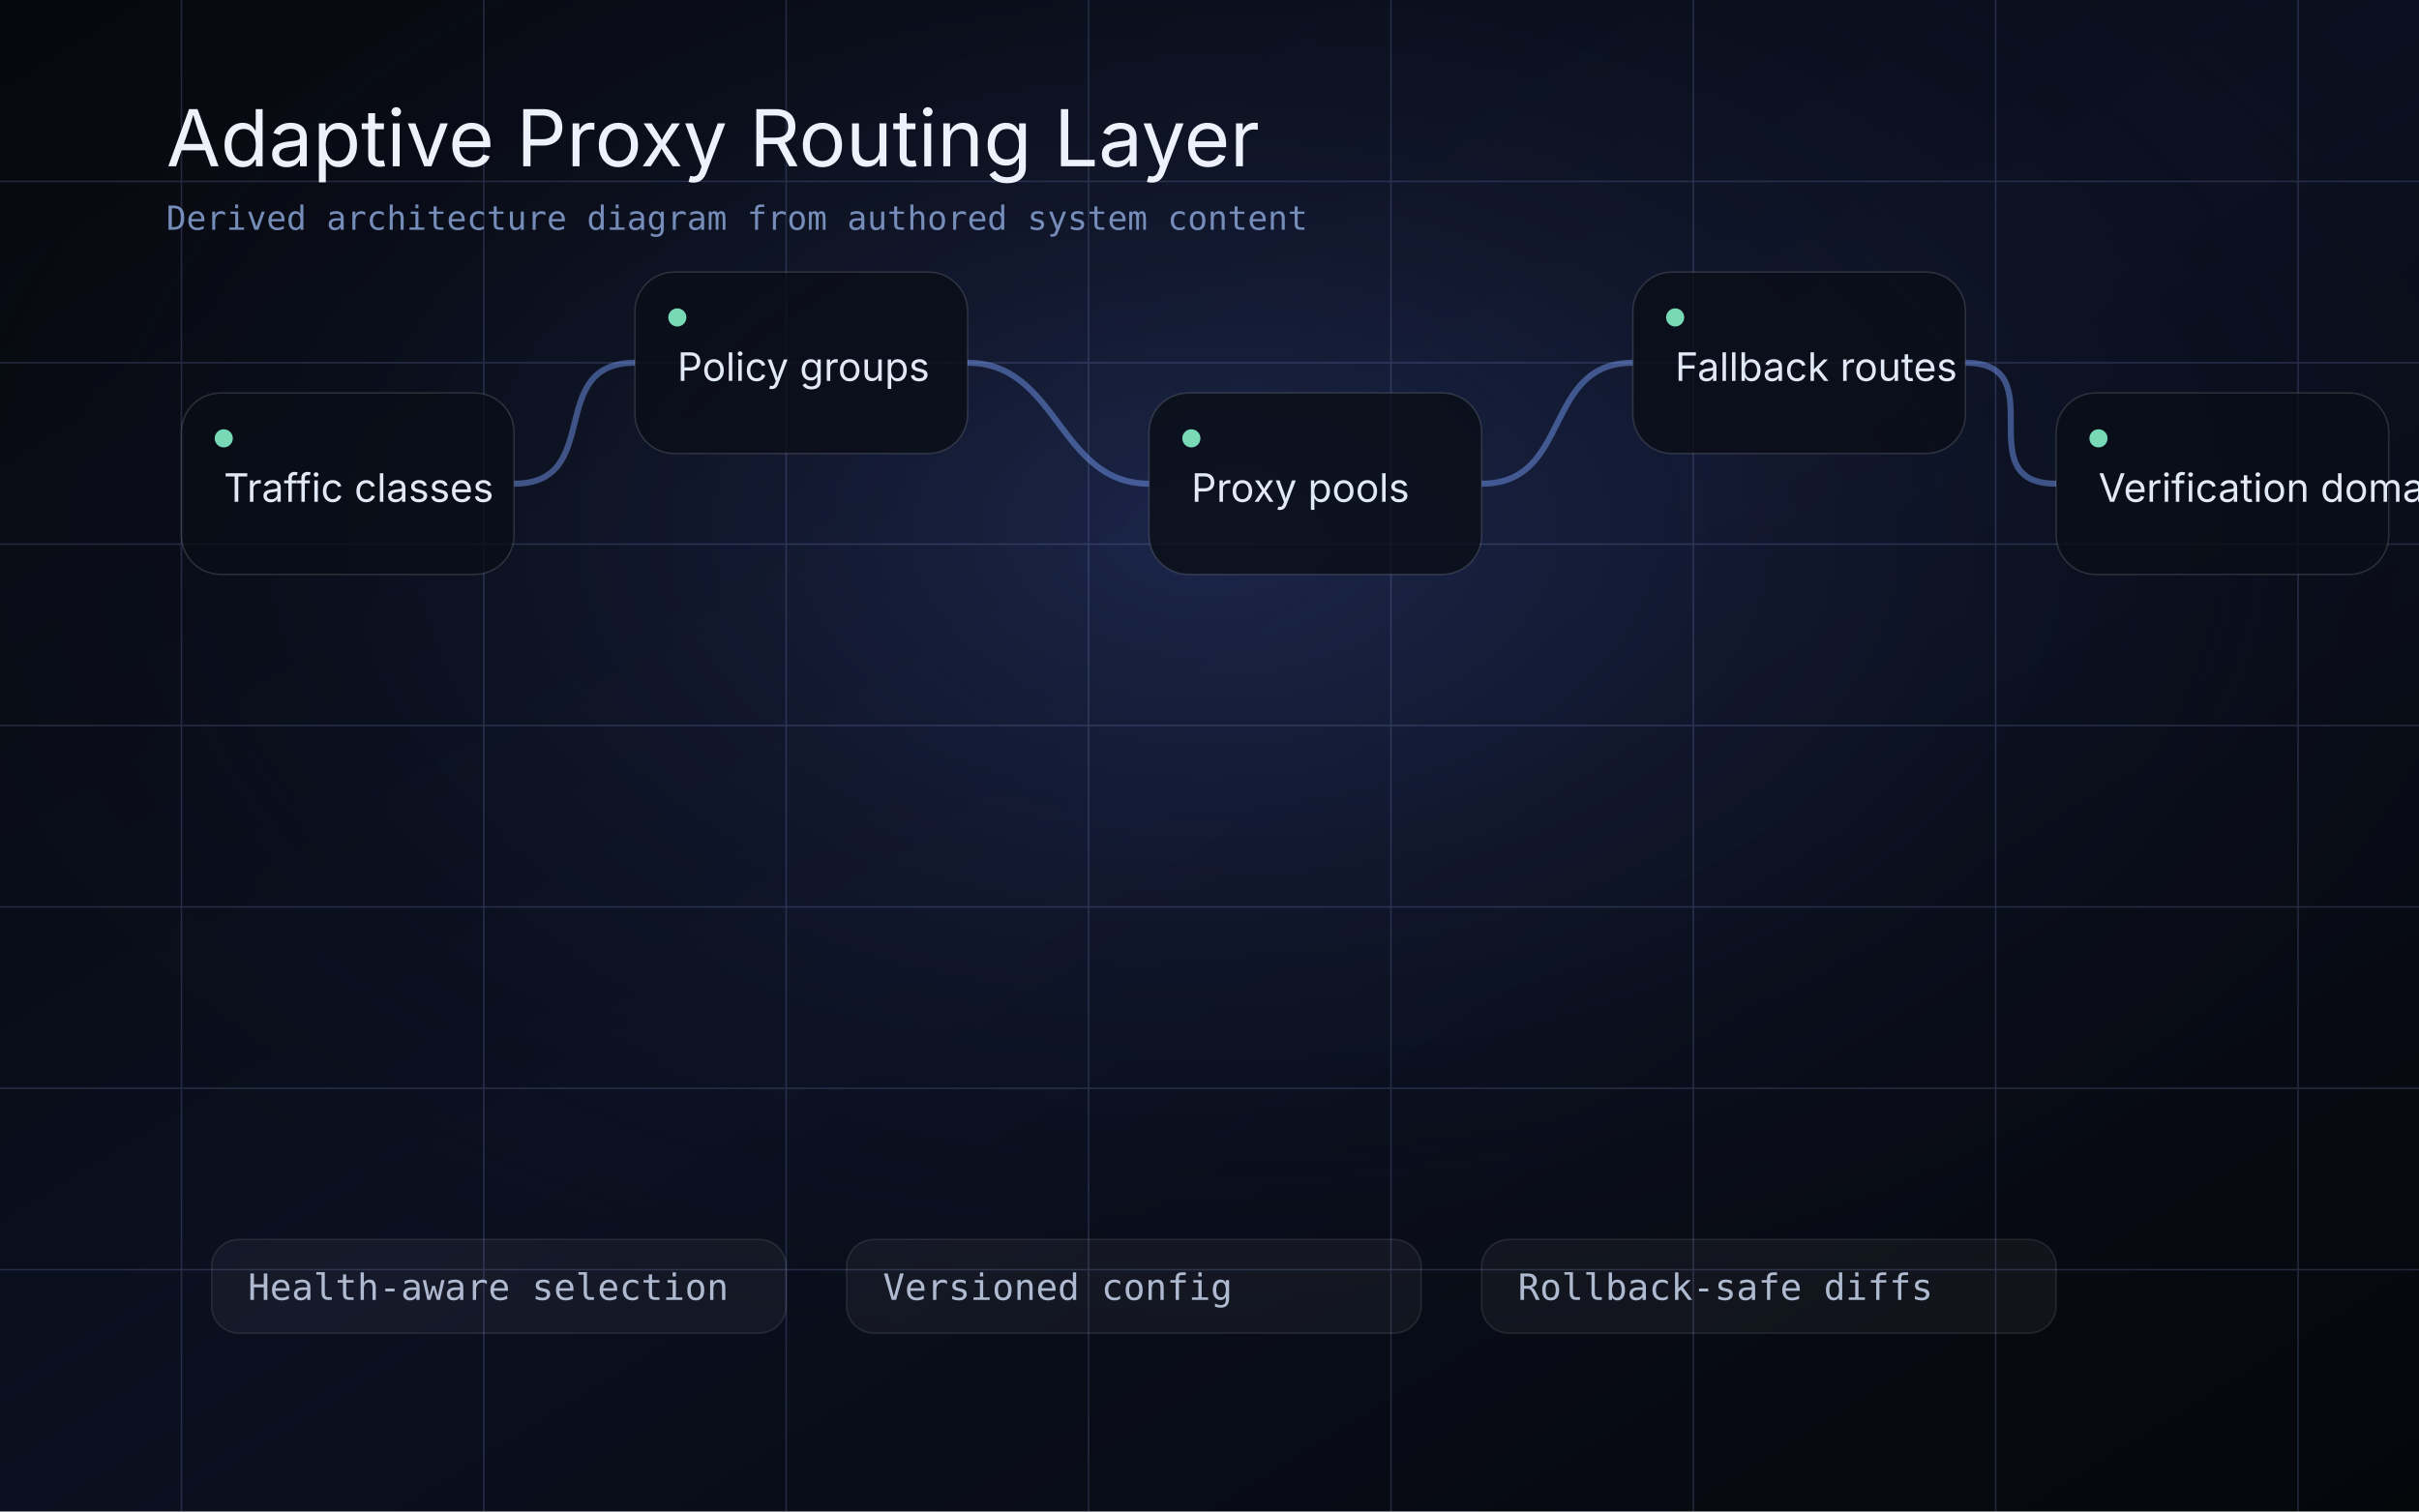
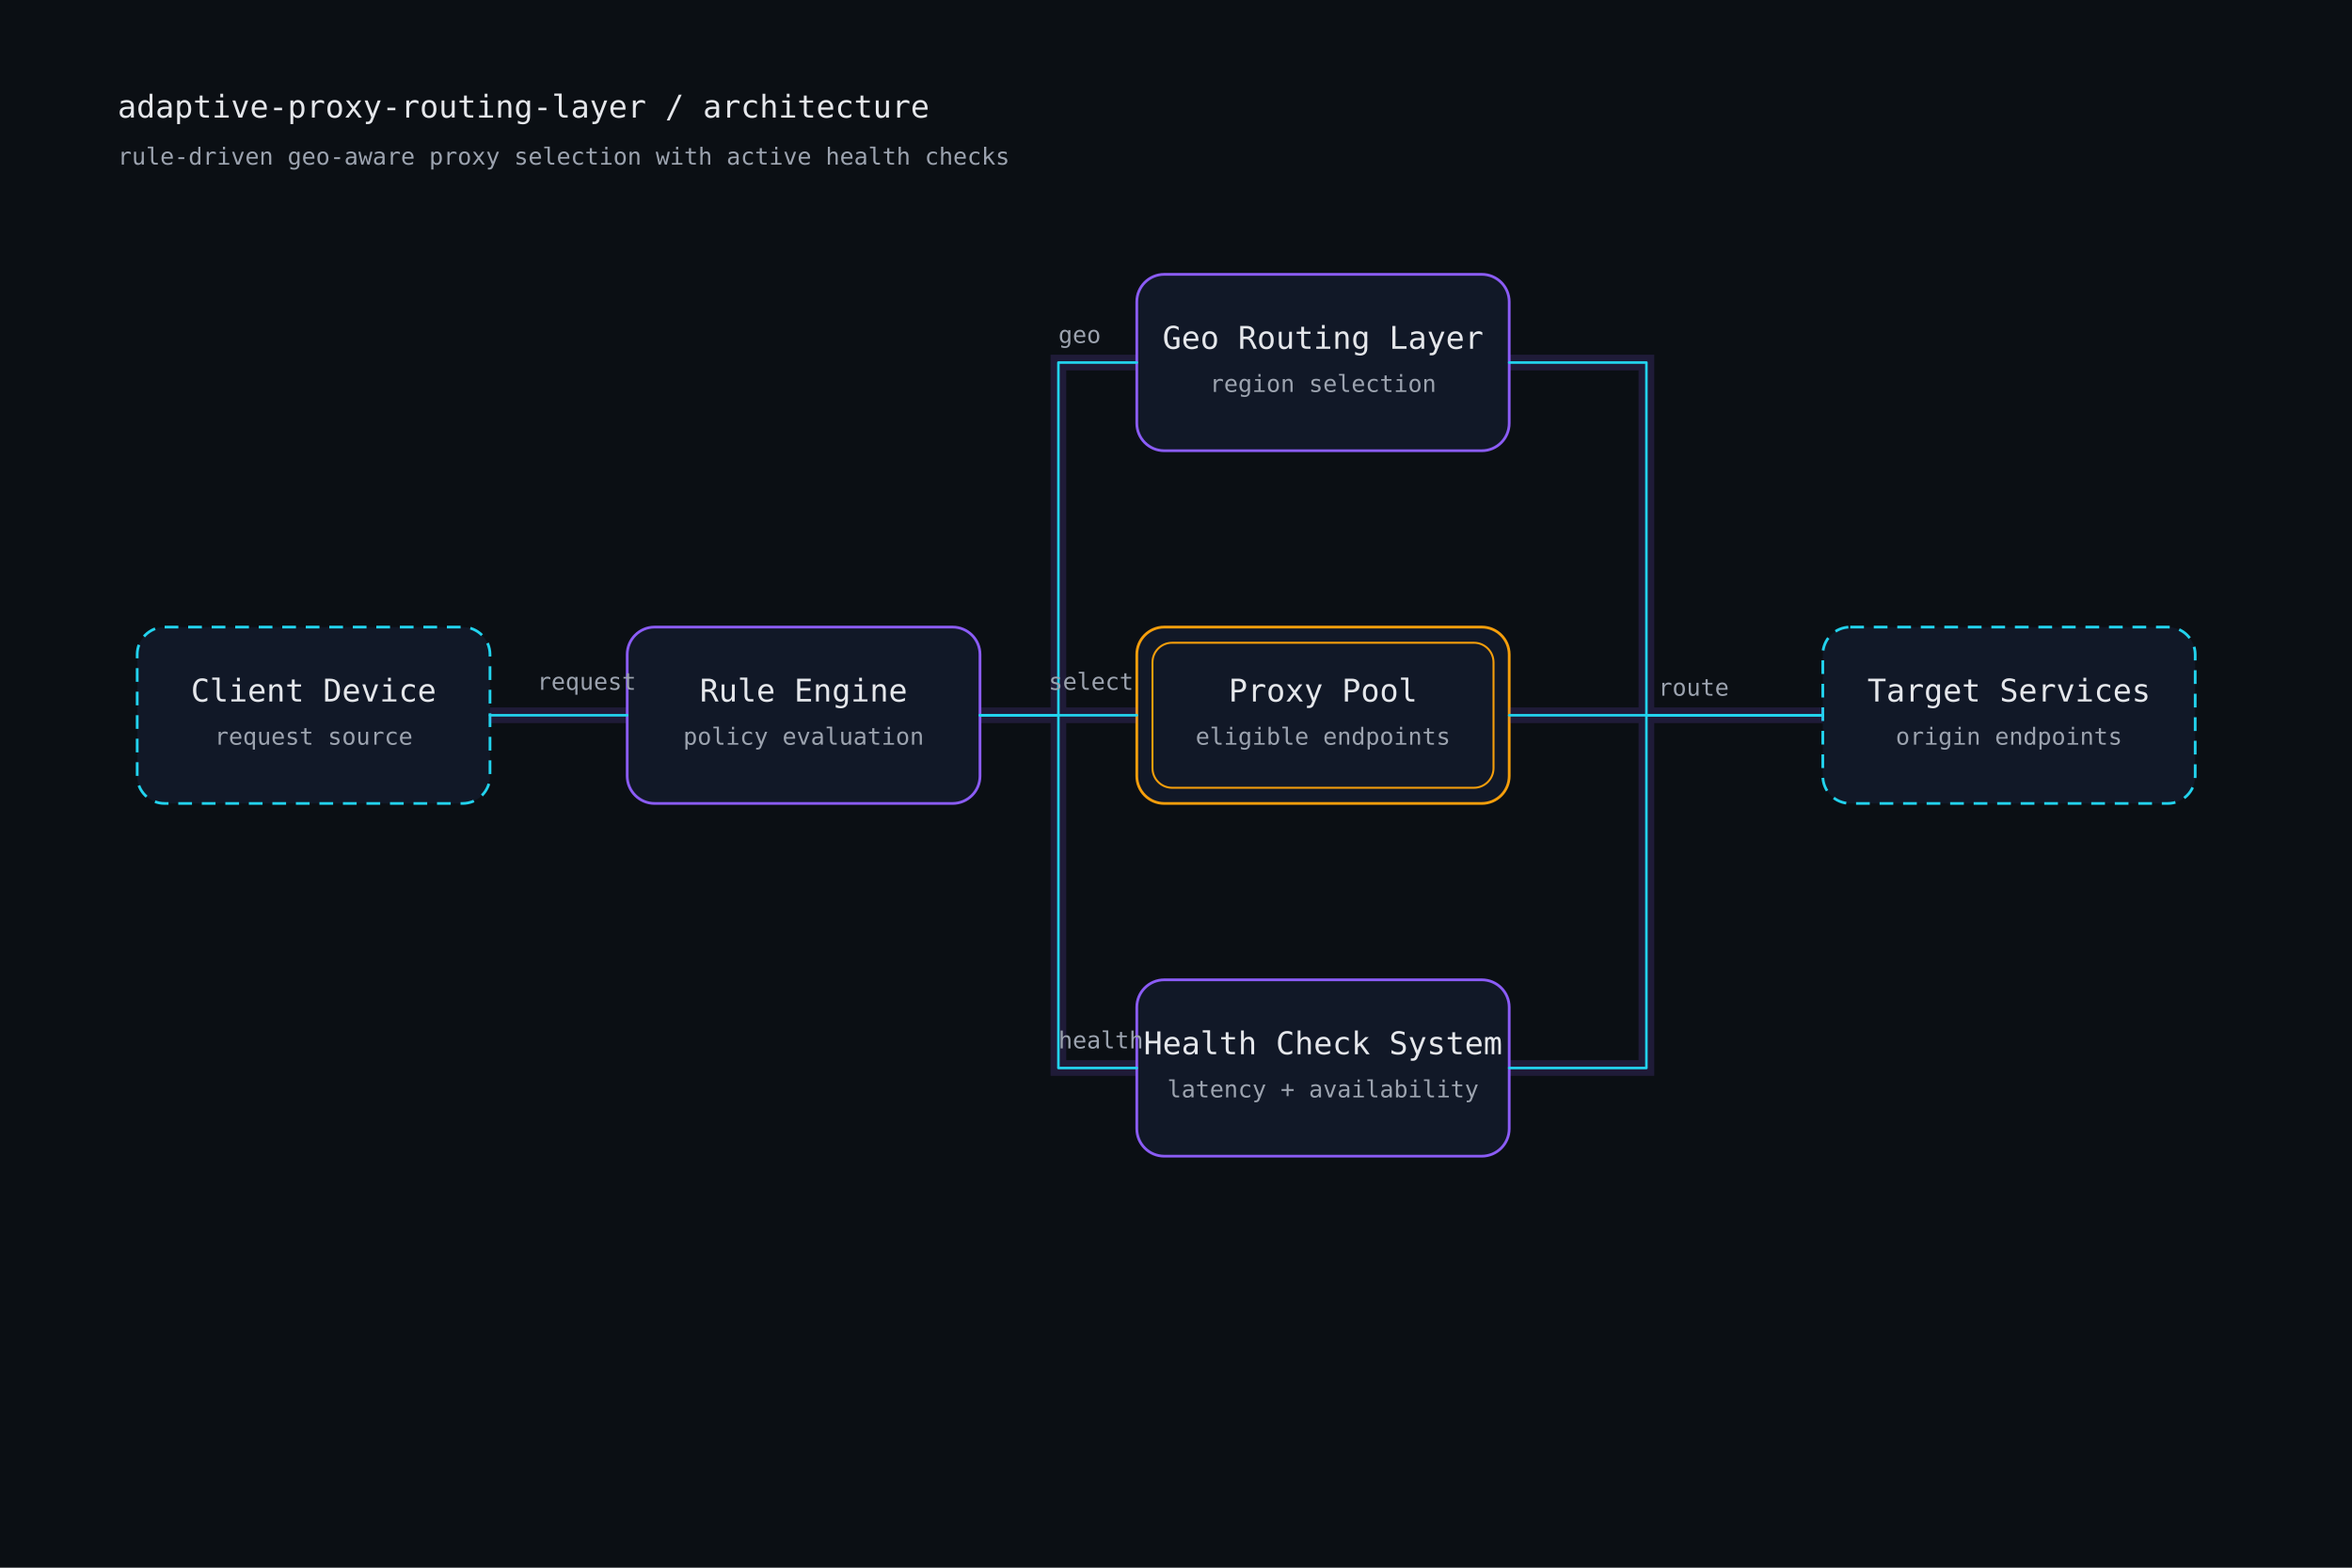
- <svg xmlns="http://www.w3.org/2000/svg" width="1600" height="1000" viewBox="0 0 1600 1000">
+ <svg xmlns="http://www.w3.org/2000/svg" width="1200" height="800" viewBox="0 0 1200 800">
  <defs>
-     <linearGradient id="bg" x1="0" y1="0" x2="1" y2="1">
-       <stop offset="0%" stop-color="#06080d" />
-       <stop offset="50%" stop-color="#0b1020" />
-       <stop offset="100%" stop-color="#05070b" />
-     </linearGradient>
-     <radialGradient id="glow" cx="50%" cy="35%" r="60%">
-       <stop offset="0%" stop-color="rgba(99,132,255,0.20)" />
-       <stop offset="100%" stop-color="rgba(0,0,0,0)" />
-     </radialGradient>
+     <style>
+       .bg{fill:#0B0F14}.node{fill:#111827;stroke:#8B5CF6;stroke-width:1.4}.ext{fill:#111827;stroke:#22D3EE;stroke-width:1.4;stroke-dasharray:7 5}.data{fill:#111827;stroke:#F59E0B;stroke-width:1.4}.inner{fill:none;stroke:#F59E0B;stroke-width:1}.text{fill:#E5E7EB;font:16px ui-monospace,SFMono-Regular,Menlo,Monaco,Consolas,monospace}.sub{fill:#9CA3AF;font:12px ui-monospace,SFMono-Regular,Menlo,Monaco,Consolas,monospace}.line{fill:none;stroke:#22D3EE;stroke-width:1.3;stroke-linecap:round;stroke-linejoin:round}.glow{stroke:#8B5CF6;stroke-opacity:.16;stroke-width:8;fill:none}
+     </style>
  </defs>
-   <rect width="100%" height="100%" fill="url(#bg)" />
-   <rect width="100%" height="100%" fill="url(#glow)" />
-   <g opacity="0.18">
-     <path d="M0 120 H1600 M0 240 H1600 M0 360 H1600 M0 480 H1600 M0 600 H1600 M0 720 H1600 M0 840 H1600" stroke="#9fb6ff" stroke-width="1" />
-     <path d="M120 0 V1000 M320 0 V1000 M520 0 V1000 M720 0 V1000 M920 0 V1000 M1120 0 V1000 M1320 0 V1000 M1520 0 V1000" stroke="#9fb6ff" stroke-width="1" />
-   </g>
-   <text x="110" y="110" font-family="Inter, Arial, sans-serif" font-size="52" fill="rgba(240,245,255,0.98)">Adaptive Proxy Routing Layer</text>
-   <text x="110" y="152" font-family="JetBrains Mono, monospace" font-size="22" fill="rgba(123,147,193,0.95)">Derived architecture diagram from authored system content</text>
-   <path d="M340 320.0 C 400 320.0, 360 240.0, 420 240.0" stroke="rgba(122,162,255,0.45)" stroke-width="4" fill="none" />
-   <path d="M640 240.0 C 700 240.0, 700 320.0, 760 320.0" stroke="rgba(122,162,255,0.45)" stroke-width="4" fill="none" />
-   <path d="M980 320.0 C 1040 320.0, 1020 240.0, 1080 240.0" stroke="rgba(122,162,255,0.45)" stroke-width="4" fill="none" />
-   <path d="M1300 240.0 C 1360 240.0, 1300 320.0, 1360 320.0" stroke="rgba(122,162,255,0.45)" stroke-width="4" fill="none" />
-   <g>
-     <rect x="120" y="260" rx="26" ry="26" width="220" height="120" fill="rgba(10,14,22,0.78)" stroke="rgba(255,255,255,0.14)" />
-     <circle cx="148" cy="290" r="6" fill="rgba(132,240,200,0.9)" />
-     <text x="148" y="332" font-family="Inter, Arial, sans-serif" font-size="26" fill="rgba(235,241,255,0.96)">Traffic classes</text>
-   </g>
-   <g>
-     <rect x="420" y="180" rx="26" ry="26" width="220" height="120" fill="rgba(10,14,22,0.78)" stroke="rgba(255,255,255,0.14)" />
-     <circle cx="448" cy="210" r="6" fill="rgba(132,240,200,0.9)" />
-     <text x="448" y="252" font-family="Inter, Arial, sans-serif" font-size="26" fill="rgba(235,241,255,0.96)">Policy groups</text>
-   </g>
-   <g>
-     <rect x="760" y="260" rx="26" ry="26" width="220" height="120" fill="rgba(10,14,22,0.78)" stroke="rgba(255,255,255,0.14)" />
-     <circle cx="788" cy="290" r="6" fill="rgba(132,240,200,0.9)" />
-     <text x="788" y="332" font-family="Inter, Arial, sans-serif" font-size="26" fill="rgba(235,241,255,0.96)">Proxy pools</text>
-   </g>
-   <g>
-     <rect x="1080" y="180" rx="26" ry="26" width="220" height="120" fill="rgba(10,14,22,0.78)" stroke="rgba(255,255,255,0.14)" />
-     <circle cx="1108" cy="210" r="6" fill="rgba(132,240,200,0.9)" />
-     <text x="1108" y="252" font-family="Inter, Arial, sans-serif" font-size="26" fill="rgba(235,241,255,0.96)">Fallback routes</text>
-   </g>
-   <g>
-     <rect x="1360" y="260" rx="26" ry="26" width="220" height="120" fill="rgba(10,14,22,0.78)" stroke="rgba(255,255,255,0.14)" />
-     <circle cx="1388" cy="290" r="6" fill="rgba(132,240,200,0.9)" />
-     <text x="1388" y="332" font-family="Inter, Arial, sans-serif" font-size="26" fill="rgba(235,241,255,0.96)">Verification domains</text>
-   </g>
-   <rect x="140" y="820" rx="18" ry="18" width="380" height="62" fill="rgba(255,255,255,0.04)" stroke="rgba(255,255,255,0.10)" />
-   <text x="164" y="860" font-family="JetBrains Mono, monospace" font-size="24" fill="rgba(188,200,223,0.92)">Health-aware selection</text>
-   <rect x="560" y="820" rx="18" ry="18" width="380" height="62" fill="rgba(255,255,255,0.04)" stroke="rgba(255,255,255,0.10)" />
-   <text x="584" y="860" font-family="JetBrains Mono, monospace" font-size="24" fill="rgba(188,200,223,0.92)">Versioned config</text>
-   <rect x="980" y="820" rx="18" ry="18" width="380" height="62" fill="rgba(255,255,255,0.04)" stroke="rgba(255,255,255,0.10)" />
-   <text x="1004" y="860" font-family="JetBrains Mono, monospace" font-size="24" fill="rgba(188,200,223,0.92)">Rollback-safe diffs</text>
+   <rect class="bg" width="1200" height="800" />
+   <text x="60" y="60" class="text">adaptive-proxy-routing-layer / architecture</text>
+   <text x="60" y="84" class="sub">rule-driven geo-aware proxy selection with active health checks</text>
+   <rect x="70" y="320" rx="14" ry="14" width="180" height="90" class="ext" />
+   <text x="160" y="358" text-anchor="middle" class="text">Client Device</text>
+   <text x="160" y="380" text-anchor="middle" class="sub">request source</text>
+   <rect x="320" y="320" rx="14" ry="14" width="180" height="90" class="node" />
+   <text x="410" y="358" text-anchor="middle" class="text">Rule Engine</text>
+   <text x="410" y="380" text-anchor="middle" class="sub">policy evaluation</text>
+   <rect x="580" y="140" rx="14" ry="14" width="190" height="90" class="node" />
+   <text x="675" y="178" text-anchor="middle" class="text">Geo Routing Layer</text>
+   <text x="675" y="200" text-anchor="middle" class="sub">region selection</text>
+   <rect x="580" y="320" rx="14" ry="14" width="190" height="90" class="data" />
+   <rect x="588" y="328" rx="10" ry="10" width="174" height="74" class="inner" />
+   <text x="675" y="358" text-anchor="middle" class="text">Proxy Pool</text>
+   <text x="675" y="380" text-anchor="middle" class="sub">eligible endpoints</text>
+   <rect x="580" y="500" rx="14" ry="14" width="190" height="90" class="node" />
+   <text x="675" y="538" text-anchor="middle" class="text">Health Check System</text>
+   <text x="675" y="560" text-anchor="middle" class="sub">latency + availability</text>
+   <rect x="930" y="320" rx="14" ry="14" width="190" height="90" class="ext" />
+   <text x="1025" y="358" text-anchor="middle" class="text">Target Services</text>
+   <text x="1025" y="380" text-anchor="middle" class="sub">origin endpoints</text>
+   <path class="glow" d="M250 365H320M500 365H540V185H580M500 365H580M500 365H540V545H580M770 185H840V365H930M770 365H930M770 545H840V365H930" />
+   <path class="line" d="M250 365H320" />
+   <path class="line" d="M500 365H540V185H580" />
+   <path class="line" d="M500 365H580" />
+   <path class="line" d="M500 365H540V545H580" />
+   <path class="line" d="M770 185H840V365H930" />
+   <path class="line" d="M770 365H930" />
+   <path class="line" d="M770 545H840V365H930" />
+   <text x="274" y="352" class="sub">request</text>
+   <text x="540" y="175" class="sub">geo</text>
+   <text x="535" y="352" class="sub">select</text>
+   <text x="540" y="535" class="sub">health</text>
+   <text x="846" y="355" class="sub">route</text>
</svg>
